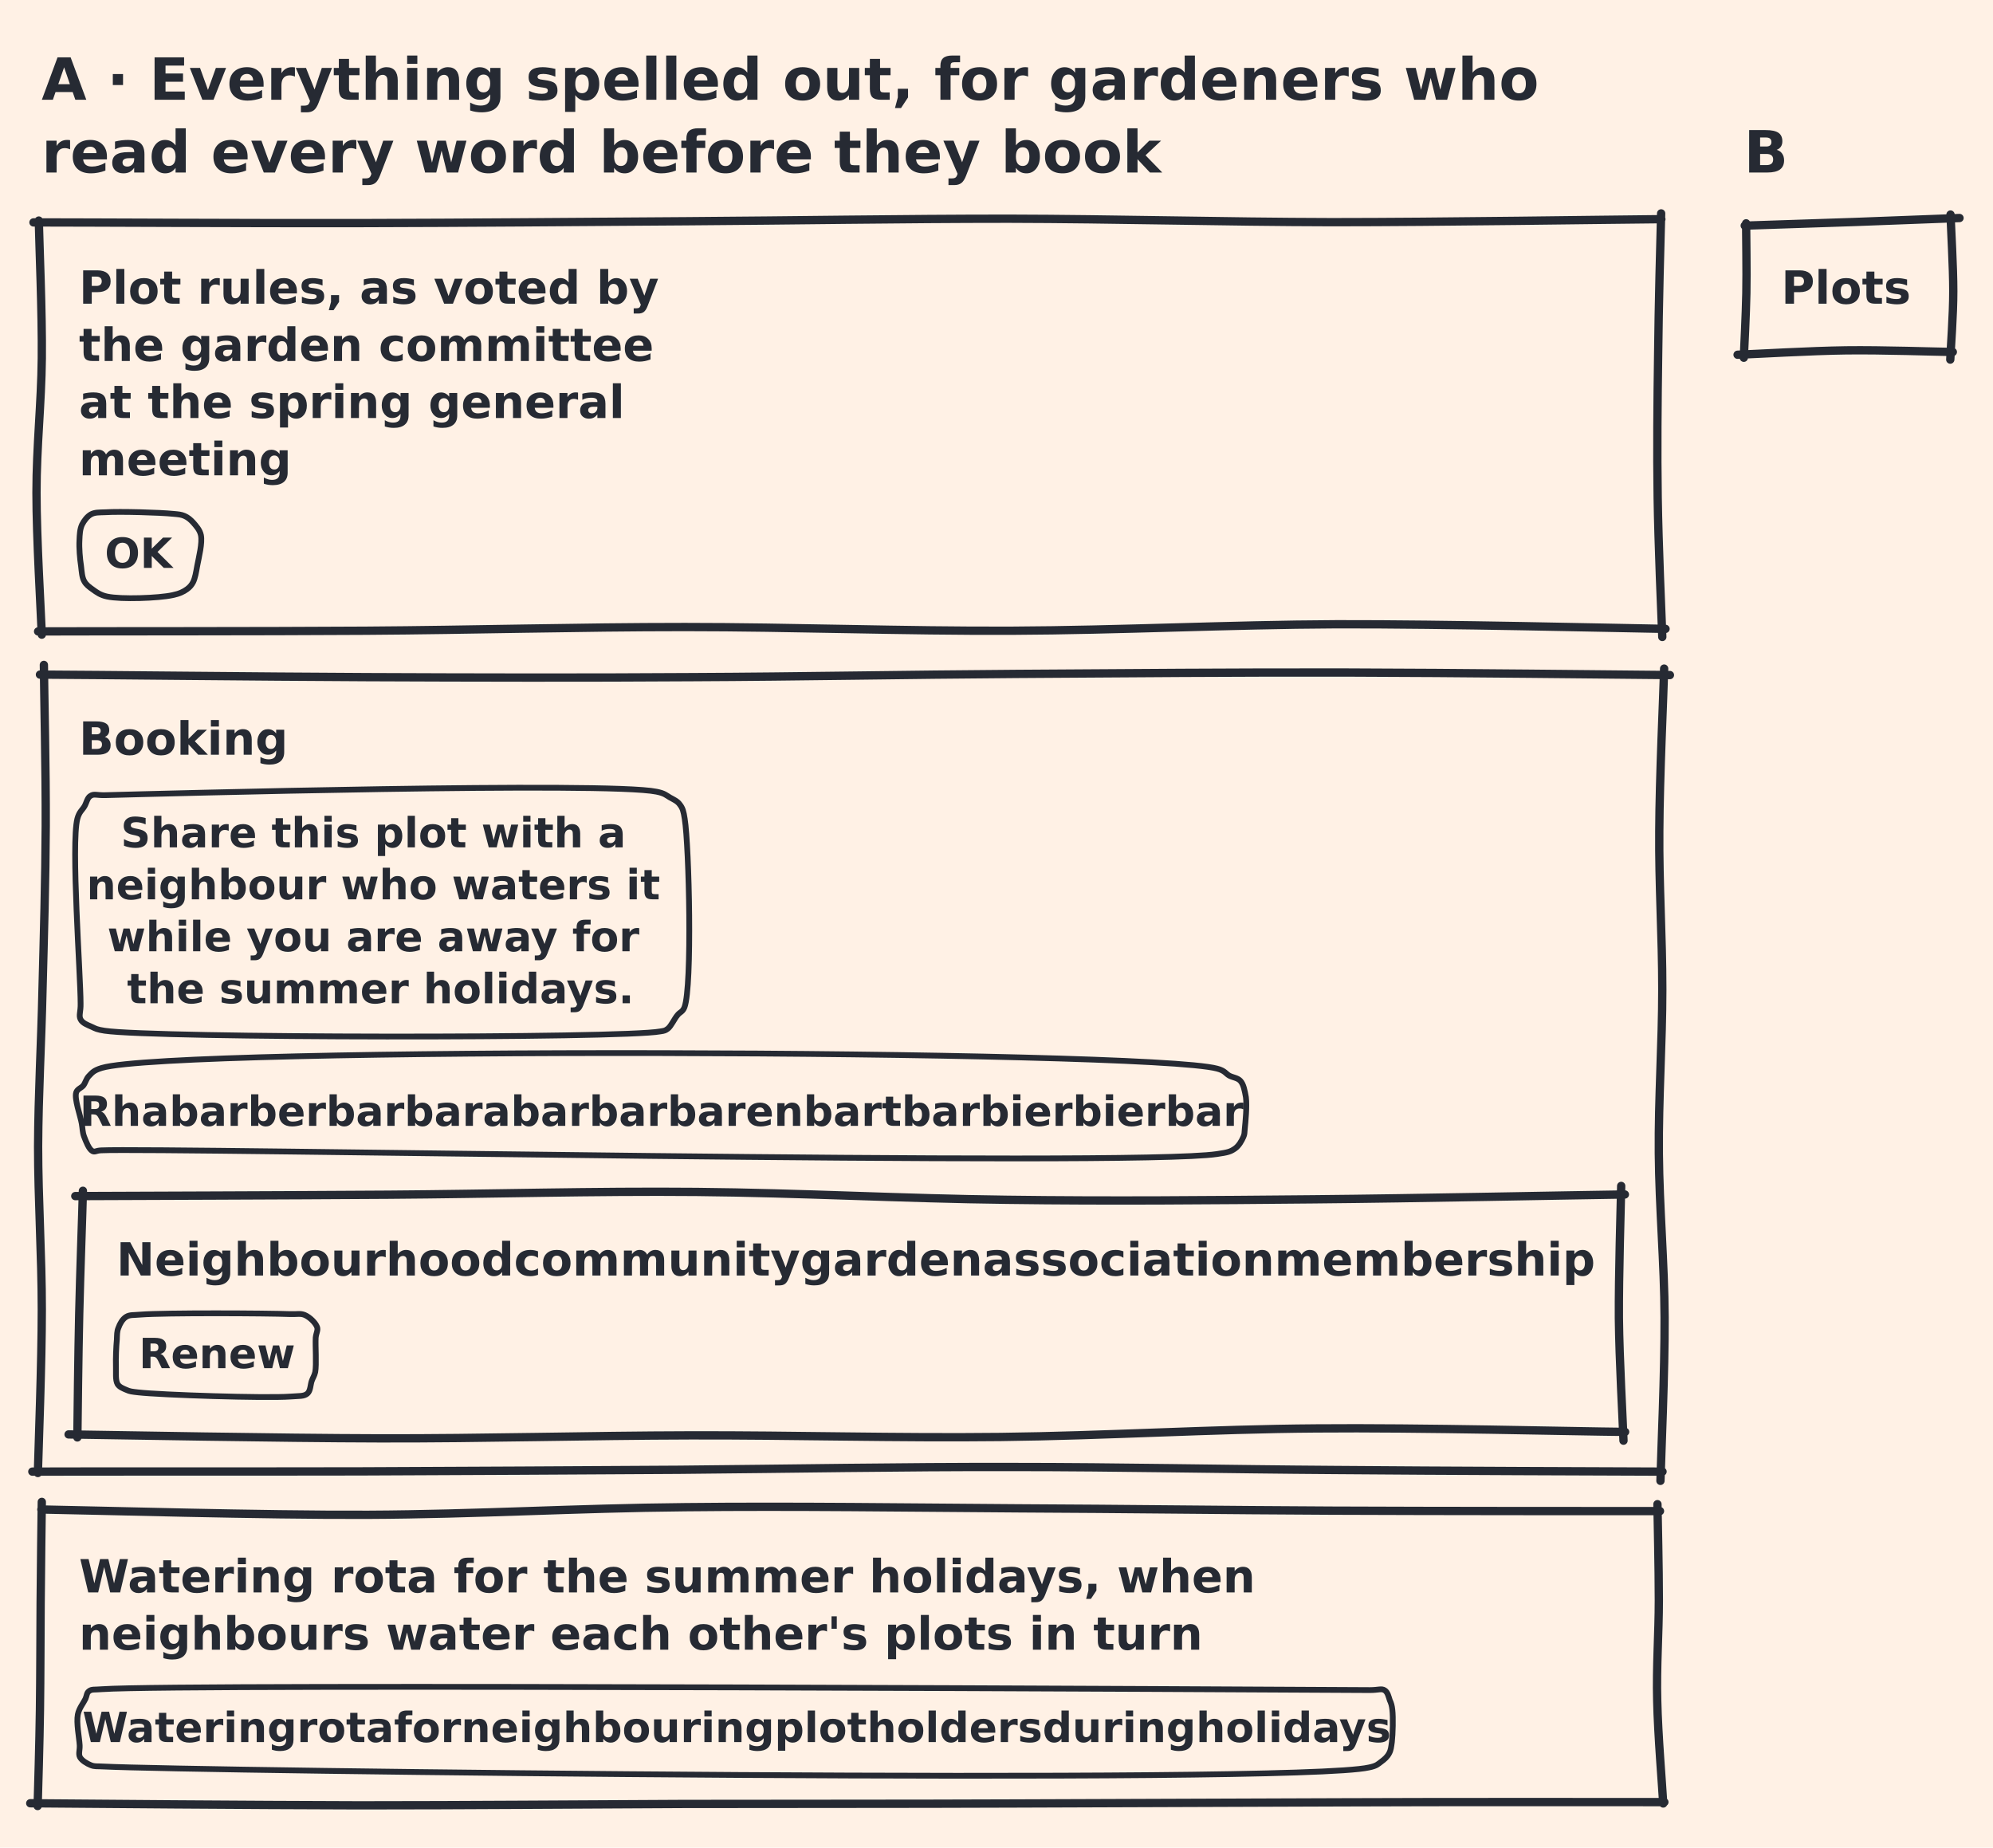
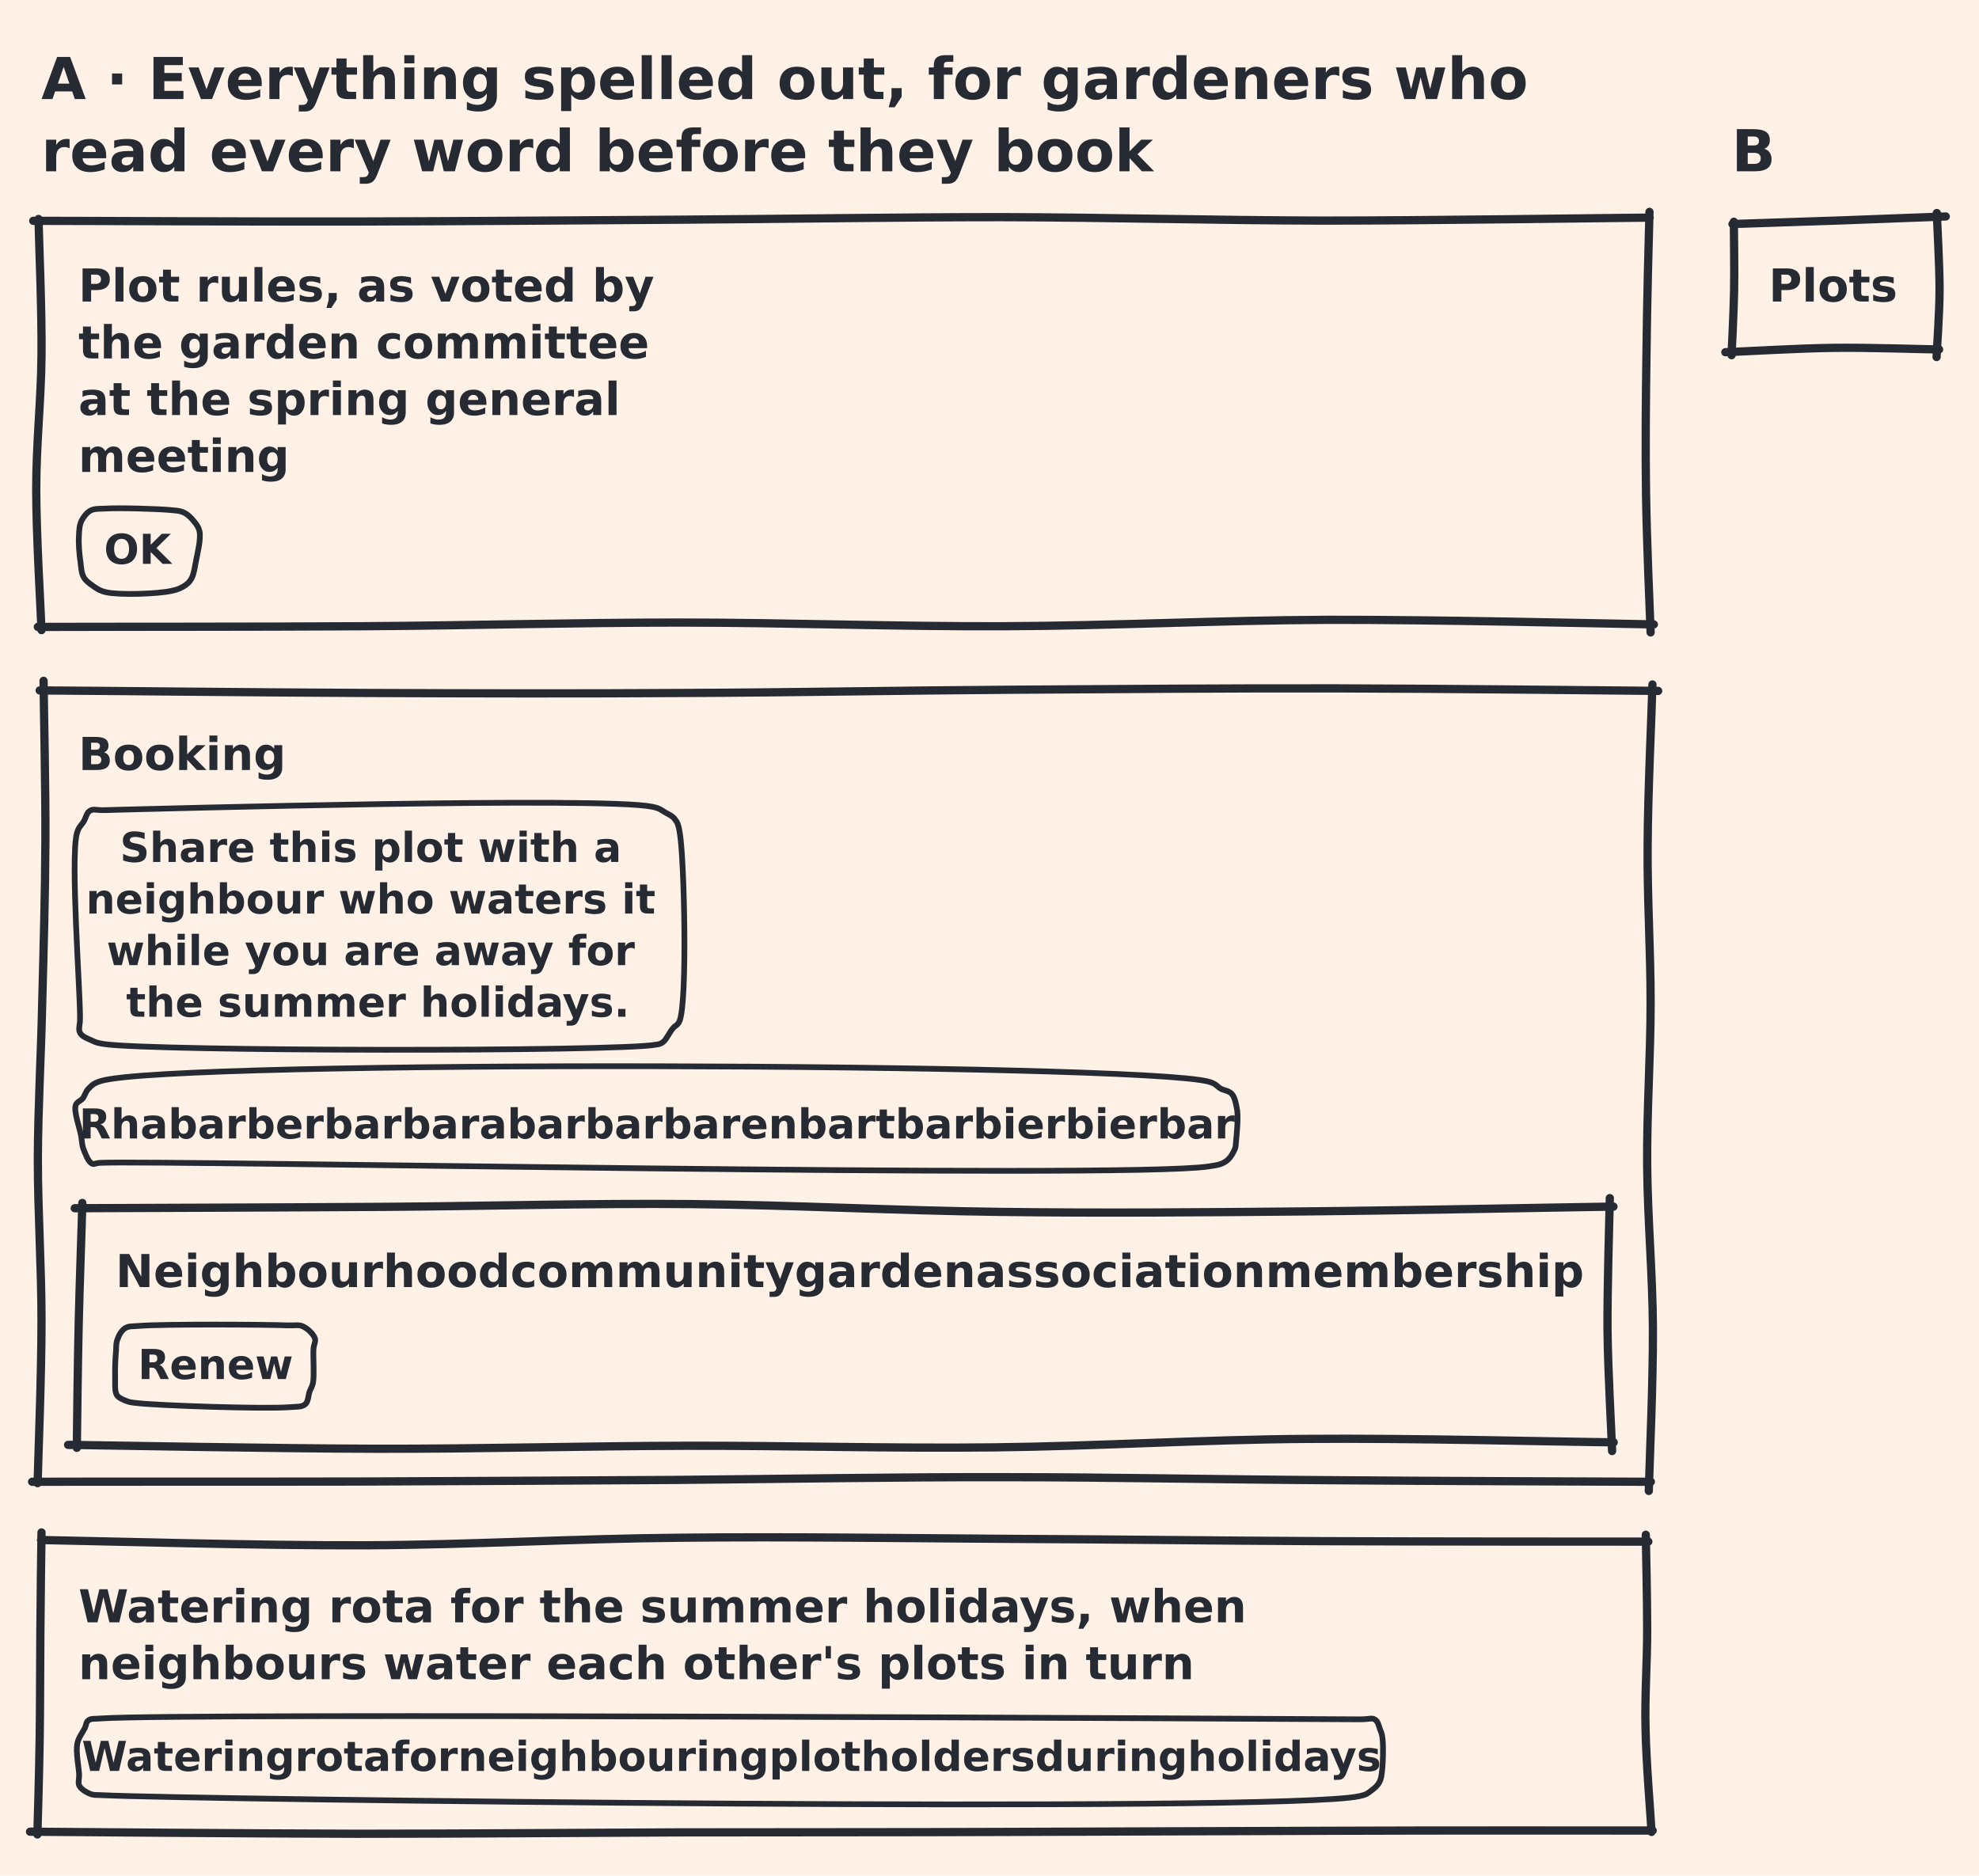
- <svg xmlns="http://www.w3.org/2000/svg" viewBox="-18.0 -96.0 863.0 800.0" width="863.0" height="800.0" role="img">
-   <rect x="-18.0" y="-96.0" width="863.0" height="800.0" fill="#fff1e5" />
+ <svg xmlns="http://www.w3.org/2000/svg" viewBox="-18.0 -96.0 863.0 818.0" width="863.0" height="818.0" role="img">
+   <rect x="-18.0" y="-96.0" width="863.0" height="818.0" fill="#fff1e5" />
  <g class="variant">
    <g class="place">
      <path d="M-3.5,0.3 C20.1,0.3 90.8,0.7 137.8,0.6 C184.9,0.5 232.1,0.1 279.0,-0.2 C325.8,-0.5 372.1,-1.3 418.8,-1.3 C465.4,-1.2 511.6,0.1 558.7,0.2 C605.8,0.2 677.6,-0.9 701.4,-1.1 M701.3,-3.6 C701.0,6.6 700.2,37.3 700.0,57.8 C699.7,78.3 699.5,99.1 699.8,119.4 C700.1,139.8 701.4,169.7 701.8,179.8 M703.2,176.3 C679.5,175.9 608.1,174.2 560.9,174.3 C513.7,174.5 467.2,176.9 420.1,177.1 C373.1,177.3 325.3,175.5 278.6,175.5 C232.0,175.5 187.0,176.8 140.3,177.1 C93.6,177.4 22.2,177.3 -1.5,177.4 M0.1,178.8 C-0.3,168.5 -2.2,137.2 -2.2,117.3 C-2.2,97.3 -0.1,78.8 0.1,59.2 C0.3,39.6 -1.0,9.5 -1.2,-0.5" fill="none" stroke="#262a33" stroke-width="3.6" stroke-linecap="round" stroke-linejoin="round" />
    </g>
    <g class="affordance">
      <path d="M16.4,137.9 C16.5,135.4 16.6,133.2 17.5,131.2 C18.4,129.4 19.8,127.6 21.4,126.7 C23.1,125.8 24.8,125.9 27.6,125.8 C33.8,125.4 51.5,125.9 57.1,126.5 C59.4,126.7 60.5,126.8 61.9,127.4 C63.3,128.0 64.5,129.0 65.6,130.2 C66.9,131.7 68.5,133.4 69.0,135.7 C69.7,139.1 68.1,145.3 67.4,149.0 C66.9,151.8 66.5,154.3 65.6,156.1 C64.9,157.4 64.2,158.2 63.0,159.1 C61.5,160.2 59.7,161.1 56.7,161.7 C50.8,163.0 34.4,163.6 28.4,162.3 C25.5,161.7 23.9,160.5 22.1,159.2 C20.7,158.2 19.3,157.2 18.5,155.7 C17.5,154.0 17.4,151.6 17.1,149.1 C16.6,145.9 16.2,141.2 16.4,137.9 Z" fill="none" stroke="#262a33" stroke-width="2.5" stroke-linecap="round" stroke-linejoin="round" />
    </g>
    <g class="place">
-       <path d="M-0.7,196.1 C23.0,196.2 94.1,197.0 141.1,197.2 C188.2,197.4 234.8,197.5 281.6,197.2 C328.4,197.0 374.7,196.1 422.0,195.8 C469.3,195.5 518.0,195.1 565.2,195.2 C612.4,195.3 681.8,196.1 705.1,196.3 M702.6,193.5 C702.3,205.2 700.6,240.6 700.5,263.7 C700.3,286.9 701.8,309.1 701.8,332.4 C701.8,355.7 700.1,379.7 700.3,403.4 C700.5,427.0 702.7,450.9 702.8,474.5 C702.9,498.2 701.3,533.4 701.0,545.2 M701.9,541.2 C678.2,541.1 607.1,540.9 560.1,540.5 C513.1,540.2 467.2,539.2 419.9,539.2 C372.6,539.1 323.2,540.0 276.2,540.4 C229.2,540.7 184.5,540.9 137.8,541.1 C91.1,541.2 19.6,541.1 -4.0,541.2 M-1.6,541.8 C-1.3,530.0 0.1,494.5 0.1,471.0 C0.1,447.4 -1.5,423.5 -1.5,400.4 C-1.4,377.4 -0.1,355.8 0.4,332.7 C1.0,309.5 1.7,285.1 1.8,261.6 C1.9,238.2 1.1,203.5 1.0,191.9" fill="none" stroke="#262a33" stroke-width="3.6" stroke-linecap="round" stroke-linejoin="round" />
+       <path d="M-0.7,205.1 C23.0,205.2 94.1,206.0 141.1,206.2 C188.2,206.4 234.8,206.5 281.6,206.2 C328.4,206.0 374.7,205.1 422.0,204.8 C469.3,204.5 518.0,204.1 565.2,204.2 C612.4,204.3 681.8,205.1 705.1,205.3 M702.6,202.5 C702.3,214.2 700.6,249.6 700.5,272.7 C700.3,295.9 701.8,318.1 701.8,341.4 C701.8,364.7 700.1,388.7 700.3,412.4 C700.5,436.0 702.7,459.9 702.8,483.5 C702.9,507.2 701.3,542.4 701.0,554.2 M701.9,550.2 C678.2,550.1 607.1,549.9 560.1,549.5 C513.1,549.2 467.2,548.2 419.9,548.2 C372.6,548.1 323.2,549.0 276.2,549.4 C229.2,549.7 184.5,549.9 137.8,550.1 C91.1,550.2 19.6,550.1 -4.0,550.2 M-1.6,550.8 C-1.3,539.0 0.1,503.5 0.1,480.0 C0.1,456.4 -1.5,432.5 -1.5,409.4 C-1.4,386.4 -0.1,364.8 0.4,341.7 C1.0,318.5 1.7,294.1 1.8,270.6 C1.9,247.2 1.1,212.5 1.0,200.9" fill="none" stroke="#262a33" stroke-width="3.6" stroke-linecap="round" stroke-linejoin="round" />
    </g>
    <g class="affordance">
-       <path d="M15.5,258.5 C16.3,255.5 17.6,254.8 18.6,253.1 C19.5,251.5 19.8,249.4 21.2,248.6 C22.7,247.6 23.9,248.4 27.6,248.3 C50.1,247.7 245.0,242.4 266.3,246.8 C269.8,247.5 270.4,248.3 272.1,249.3 C273.7,250.2 275.4,250.9 276.4,252.4 C277.6,253.9 278.0,255.3 278.5,258.6 C280.4,270.3 281.8,331.1 278.4,340.1 C277.6,342.2 276.4,342.2 275.4,343.5 C274.0,345.1 272.7,348.2 271.2,349.4 C270.1,350.2 269.9,350.3 267.9,350.6 C251.3,353.7 48.5,353.5 27.3,350.3 C24.0,349.8 23.4,349.4 21.7,348.6 C19.9,347.8 17.7,347.0 16.9,345.4 C16.0,343.7 17.0,342.1 16.9,338.5 C16.9,326.4 12.7,269.4 15.5,258.5 Z" fill="none" stroke="#262a33" stroke-width="2.5" stroke-linecap="round" stroke-linejoin="round" />
+       <path d="M15.5,267.5 C16.3,264.5 17.6,263.8 18.6,262.1 C19.5,260.5 19.8,258.4 21.2,257.6 C22.7,256.6 23.9,257.4 27.6,257.3 C50.1,256.7 245.0,251.4 266.3,255.8 C269.8,256.5 270.4,257.3 272.1,258.3 C273.7,259.2 275.4,259.9 276.4,261.4 C277.6,262.9 278.0,264.3 278.5,267.6 C280.4,279.3 281.8,340.1 278.4,349.1 C277.6,351.2 276.4,351.2 275.4,352.5 C274.0,354.1 272.7,357.2 271.2,358.4 C270.1,359.2 269.9,359.3 267.9,359.6 C251.3,362.7 48.5,362.5 27.3,359.3 C24.0,358.8 23.4,358.4 21.7,357.6 C19.9,356.8 17.7,356.0 16.9,354.4 C16.0,352.7 17.0,351.1 16.9,347.5 C16.9,335.4 12.7,278.4 15.5,267.5 Z" fill="none" stroke="#262a33" stroke-width="2.5" stroke-linecap="round" stroke-linejoin="round" />
    </g>
    <g class="affordance">
-       <path d="M15.0,377.0 C15.5,375.5 17.2,375.1 18.1,374.0 C19.0,372.8 19.3,371.2 20.4,370.0 C21.8,368.6 22.4,367.5 26.1,366.4 C57.4,357.1 478.4,358.5 509.0,366.7 C512.5,367.6 512.7,368.9 514.4,369.8 C516.0,370.6 517.9,370.7 519.1,372.0 C520.5,373.5 521.0,376.3 521.5,379.1 C522.0,382.9 521.3,389.9 521.0,392.9 C520.9,394.5 520.9,395.2 520.4,396.3 C519.7,397.9 518.5,400.1 516.8,401.3 C514.8,402.7 513.7,403.0 508.9,403.7 C472.6,409.2 51.9,400.9 25.8,402.1 C23.5,402.2 23.1,403.0 22.0,402.4 C20.5,401.6 19.2,398.2 18.4,396.1 C17.7,394.2 17.8,392.8 17.4,390.5 C16.8,387.0 14.1,379.8 15.0,377.0 Z" fill="none" stroke="#262a33" stroke-width="2.5" stroke-linecap="round" stroke-linejoin="round" />
+       <path d="M15.0,386.0 C15.5,384.5 17.2,384.1 18.1,383.0 C19.0,381.8 19.3,380.2 20.4,379.0 C21.8,377.6 22.4,376.5 26.1,375.4 C57.4,366.1 478.4,367.5 509.0,375.7 C512.5,376.6 512.7,377.9 514.4,378.8 C516.0,379.6 517.9,379.7 519.1,381.0 C520.5,382.5 521.0,385.3 521.5,388.1 C522.0,391.9 521.3,398.9 521.0,401.9 C520.9,403.5 520.9,404.2 520.4,405.3 C519.7,406.9 518.5,409.1 516.8,410.3 C514.8,411.7 513.7,412.0 508.9,412.7 C472.6,418.2 51.9,409.9 25.8,411.1 C23.5,411.2 23.1,412.0 22.0,411.4 C20.5,410.6 19.2,407.2 18.4,405.1 C17.7,403.2 17.8,401.8 17.4,399.5 C16.8,396.0 14.1,388.8 15.0,386.0 Z" fill="none" stroke="#262a33" stroke-width="2.5" stroke-linecap="round" stroke-linejoin="round" />
    </g>
    <g class="place">
-       <path d="M14.6,421.9 C37.2,421.8 105.4,421.6 150.2,421.3 C195.1,421.0 239.0,419.7 283.7,420.1 C328.3,420.5 373.6,423.0 418.1,423.5 C462.6,424.1 506.1,423.7 550.7,423.3 C595.3,422.9 663.1,421.5 685.6,421.2 M684.0,417.5 C683.8,427.1 682.9,456.3 683.0,474.7 C683.2,493.1 684.7,519.0 685.0,527.8 M685.7,524.0 C663.4,523.8 596.8,522.1 551.8,522.5 C506.7,522.8 460.4,525.7 415.3,526.2 C370.2,526.7 325.9,525.4 281.1,525.5 C236.3,525.6 191.4,526.9 146.5,526.8 C101.6,526.7 34.2,525.4 11.7,525.1 M15.5,526.4 C15.6,517.5 15.9,490.8 16.3,473.0 C16.7,455.2 17.7,428.5 17.9,419.6" fill="none" stroke="#262a33" stroke-width="3.6" stroke-linecap="round" stroke-linejoin="round" />
+       <path d="M14.6,430.9 C37.2,430.8 105.4,430.6 150.2,430.3 C195.1,430.0 239.0,428.7 283.7,429.1 C328.3,429.5 373.6,432.0 418.1,432.5 C462.6,433.1 506.1,432.7 550.7,432.3 C595.3,431.9 663.1,430.5 685.6,430.2 M684.0,426.5 C683.8,436.1 682.9,465.3 683.0,483.7 C683.2,502.1 684.7,528.0 685.0,536.8 M685.7,533.0 C663.4,532.8 596.8,531.1 551.8,531.5 C506.7,531.8 460.4,534.7 415.3,535.2 C370.2,535.7 325.9,534.4 281.1,534.5 C236.3,534.6 191.4,535.9 146.5,535.8 C101.6,535.7 34.2,534.4 11.7,534.1 M15.5,535.4 C15.6,526.5 15.9,499.8 16.3,482.0 C16.7,464.2 17.7,437.5 17.9,428.6" fill="none" stroke="#262a33" stroke-width="3.6" stroke-linecap="round" stroke-linejoin="round" />
    </g>
    <g class="affordance">
-       <path d="M32.6,484.0 C32.7,482.0 32.6,480.5 33.3,478.9 C33.9,477.2 35.0,475.2 36.6,474.2 C38.2,473.2 39.7,473.5 43.0,473.2 C53.3,472.4 97.3,472.6 107.6,473.0 C110.9,473.1 112.1,472.6 114.0,473.4 C116.1,474.3 118.6,476.7 119.3,478.6 C119.8,480.0 118.9,481.2 118.7,483.2 C118.5,486.8 119.1,494.8 118.5,498.1 C118.1,499.8 117.5,500.5 117.0,501.9 C116.4,503.5 116.5,506.2 115.1,507.4 C113.6,508.7 111.5,508.4 107.8,508.7 C96.8,509.5 51.5,508.0 41.9,506.9 C39.2,506.6 38.2,506.5 36.7,505.8 C35.3,505.2 33.7,504.6 32.9,503.3 C31.9,501.5 32.3,498.4 32.2,495.5 C32.1,492.1 32.3,487.1 32.6,484.0 Z" fill="none" stroke="#262a33" stroke-width="2.5" stroke-linecap="round" stroke-linejoin="round" />
+       <path d="M32.6,493.0 C32.7,491.0 32.6,489.5 33.3,487.9 C33.9,486.2 35.0,484.2 36.6,483.2 C38.2,482.2 39.7,482.5 43.0,482.2 C53.3,481.4 97.3,481.6 107.6,482.0 C110.9,482.1 112.1,481.6 114.0,482.4 C116.1,483.3 118.6,485.7 119.3,487.6 C119.8,489.0 118.9,490.2 118.7,492.2 C118.5,495.8 119.1,503.8 118.5,507.1 C118.1,508.8 117.5,509.5 117.0,510.9 C116.4,512.5 116.5,515.2 115.1,516.4 C113.6,517.7 111.5,517.4 107.8,517.7 C96.8,518.5 51.5,517.0 41.9,515.9 C39.2,515.6 38.2,515.5 36.7,514.8 C35.3,514.2 33.7,513.6 32.9,512.3 C31.9,510.5 32.3,507.4 32.2,504.5 C32.1,501.1 32.3,496.1 32.6,493.0 Z" fill="none" stroke="#262a33" stroke-width="2.5" stroke-linecap="round" stroke-linejoin="round" />
    </g>
    <g class="place">
-       <path d="M-0.1,557.6 C23.5,558.0 95.1,560.1 141.5,559.9 C188.0,559.7 231.9,557.0 278.7,556.6 C325.5,556.1 375.9,556.8 422.6,557.1 C469.2,557.3 512.1,557.9 558.5,558.1 C604.9,558.3 677.1,558.3 700.8,558.3 M699.7,555.3 C699.8,562.2 700.3,582.7 700.3,596.9 C700.3,611.1 699.2,625.8 699.6,640.4 C699.9,655.1 701.8,677.5 702.2,684.9 M702.7,684.3 C679.4,684.3 609.5,684.2 562.5,684.4 C515.6,684.5 468.3,684.8 420.8,684.9 C373.4,685.1 325.0,685.0 277.8,685.1 C230.6,685.3 184.7,685.7 137.6,685.7 C90.5,685.6 18.8,685.0 -4.9,684.8 M-1.7,686.0 C-1.5,679.1 -0.9,658.9 -0.7,644.2 C-0.5,629.6 -0.5,613.1 -0.4,598.1 C-0.3,583.1 0.0,561.6 0.1,554.3" fill="none" stroke="#262a33" stroke-width="3.6" stroke-linecap="round" stroke-linejoin="round" />
+       <path d="M-0.1,575.6 C23.5,576.0 95.1,578.1 141.5,577.9 C188.0,577.7 231.9,575.0 278.7,574.6 C325.5,574.1 375.9,574.8 422.6,575.1 C469.2,575.3 512.1,575.9 558.5,576.1 C604.9,576.3 677.1,576.3 700.8,576.3 M699.7,573.3 C699.8,580.2 700.3,600.7 700.3,614.9 C700.3,629.1 699.2,643.8 699.6,658.4 C699.9,673.1 701.8,695.5 702.2,702.9 M702.7,702.3 C679.4,702.3 609.5,702.2 562.5,702.4 C515.6,702.5 468.3,702.8 420.8,702.9 C373.4,703.1 325.0,703.0 277.8,703.1 C230.6,703.3 184.7,703.7 137.6,703.7 C90.5,703.6 18.8,703.0 -4.9,702.8 M-1.7,704.0 C-1.5,697.1 -0.9,676.9 -0.7,662.2 C-0.5,647.6 -0.5,631.1 -0.4,616.1 C-0.3,601.1 0.0,579.6 0.1,572.3" fill="none" stroke="#262a33" stroke-width="3.6" stroke-linecap="round" stroke-linejoin="round" />
    </g>
    <g class="affordance">
-       <path d="M15.7,646.4 C16.2,643.7 18.1,641.5 19.0,639.6 C19.6,638.3 19.5,637.0 20.5,636.3 C21.7,635.3 22.8,635.7 26.4,635.4 C60.9,633.0 539.4,635.6 575.2,635.8 C579.0,635.8 580.2,635.0 581.6,635.9 C582.9,636.7 583.3,638.7 583.8,640.2 C584.4,641.5 584.7,642.5 584.9,644.3 C585.3,647.6 585.1,654.9 584.7,658.3 C584.4,660.4 584.3,661.8 583.5,663.2 C582.8,664.6 581.5,665.8 580.1,666.8 C578.6,667.9 578.2,668.6 574.8,669.3 C542.3,676.7 61.3,670.7 27.1,668.9 C23.6,668.7 23.1,669.0 21.3,668.3 C19.6,667.6 17.4,666.3 16.6,664.8 C15.9,663.4 16.6,661.8 16.5,659.7 C16.3,656.3 15.0,650.0 15.7,646.4 Z" fill="none" stroke="#262a33" stroke-width="2.5" stroke-linecap="round" stroke-linejoin="round" />
+       <path d="M15.7,664.4 C16.2,661.7 18.1,659.5 19.0,657.6 C19.6,656.3 19.5,655.0 20.5,654.3 C21.7,653.3 22.8,653.7 26.4,653.4 C60.9,651.0 539.4,653.6 575.2,653.8 C579.0,653.8 580.2,653.0 581.6,653.9 C582.9,654.7 583.3,656.7 583.8,658.2 C584.4,659.5 584.7,660.5 584.9,662.3 C585.3,665.6 585.1,672.9 584.7,676.3 C584.4,678.4 584.3,679.8 583.5,681.2 C582.8,682.6 581.5,683.8 580.1,684.8 C578.6,685.9 578.2,686.6 574.8,687.3 C542.3,694.7 61.3,688.7 27.1,686.9 C23.6,686.7 23.1,687.0 21.3,686.3 C19.6,685.6 17.4,684.3 16.6,682.8 C15.9,681.4 16.6,679.8 16.5,677.7 C16.3,674.3 15.0,668.0 15.7,664.4 Z" fill="none" stroke="#262a33" stroke-width="2.5" stroke-linecap="round" stroke-linejoin="round" />
    </g>
  </g>
  <g class="variant">
    <g class="place">
      <path d="M737.5,1.7 C745.5,1.4 770.0,0.6 785.5,0.1 C801.0,-0.5 823.0,-1.3 830.5,-1.6 M826.6,-3.1 C826.8,2.5 827.8,19.6 827.8,30.1 C827.8,40.5 826.7,54.7 826.5,59.7 M827.6,56.4 C819.9,56.3 797.0,55.5 781.4,55.7 C765.9,55.9 742.3,57.3 734.4,57.6 M737.1,58.9 C737.3,54.3 738.0,40.7 738.2,31.0 C738.4,21.3 738.1,5.7 738.1,0.7" fill="none" stroke="#262a33" stroke-width="3.6" stroke-linecap="round" stroke-linejoin="round" />
    </g>
  </g>
  <g class="text">
    <text text-anchor="start" font-family="'Atkinson Hyperlegible Next', Avenir, 'Segoe UI', Seravek, Ubuntu, Calibri, 'DejaVu Sans', sans-serif" font-size="25.2" font-weight="700" fill="#262a33">
      <tspan x="0.0" y="-52.8">A · Everything spelled out, for gardeners who</tspan>
      <tspan x="0.0" y="-21.3">read every word before they book</tspan>
    </text>
    <text text-anchor="start" font-family="'Atkinson Hyperlegible Next', Avenir, 'Segoe UI', Seravek, Ubuntu, Calibri, 'DejaVu Sans', sans-serif" font-size="19.8" font-weight="700" fill="#262a33">
      <tspan x="16.2" y="35.5">Plot rules, as voted by</tspan>
      <tspan x="16.2" y="60.3">the garden committee</tspan>
      <tspan x="16.2" y="85.0">at the spring general</tspan>
      <tspan x="16.2" y="109.8">meeting</tspan>
    </text>
    <text text-anchor="middle" font-family="'Atkinson Hyperlegible Next', Avenir, 'Segoe UI', Seravek, Ubuntu, Calibri, 'DejaVu Sans', sans-serif" font-size="18.0" font-weight="600" fill="#262a33">
      <tspan x="42.0" y="149.9">OK</tspan>
    </text>
    <text text-anchor="start" font-family="'Atkinson Hyperlegible Next', Avenir, 'Segoe UI', Seravek, Ubuntu, Calibri, 'DejaVu Sans', sans-serif" font-size="19.8" font-weight="700" fill="#262a33">
-       <tspan x="16.2" y="230.8">Booking</tspan>
+       <tspan x="16.2" y="239.8">Booking</tspan>
    </text>
    <text text-anchor="middle" font-family="'Atkinson Hyperlegible Next', Avenir, 'Segoe UI', Seravek, Ubuntu, Calibri, 'DejaVu Sans', sans-serif" font-size="18.0" font-weight="600" fill="#262a33">
-       <tspan x="146.8" y="270.9">Share this plot with a</tspan>
-       <tspan x="146.8" y="293.4">neighbour who waters it</tspan>
-       <tspan x="146.8" y="315.9">while you are away for</tspan>
-       <tspan x="146.8" y="338.4">the summer holidays.</tspan>
+       <tspan x="146.8" y="279.9">Share this plot with a</tspan>
+       <tspan x="146.8" y="302.4">neighbour who waters it</tspan>
+       <tspan x="146.8" y="324.9">while you are away for</tspan>
+       <tspan x="146.8" y="347.4">the summer holidays.</tspan>
    </text>
    <text text-anchor="middle" font-family="'Atkinson Hyperlegible Next', Avenir, 'Segoe UI', Seravek, Ubuntu, Calibri, 'DejaVu Sans', sans-serif" font-size="18.0" font-weight="600" fill="#262a33">
-       <tspan x="268.5" y="391.5">Rhabarberbarbarabarbarbarenbartbarbierbierbar</tspan>
+       <tspan x="268.5" y="400.5">Rhabarberbarbarabarbarbarenbartbarbierbierbar</tspan>
    </text>
    <text text-anchor="start" font-family="'Atkinson Hyperlegible Next', Avenir, 'Segoe UI', Seravek, Ubuntu, Calibri, 'DejaVu Sans', sans-serif" font-size="19.8" font-weight="700" fill="#262a33">
-       <tspan x="32.4" y="456.3">Neighbourhoodcommunitygardenassociationmembership</tspan>
+       <tspan x="32.4" y="465.3">Neighbourhoodcommunitygardenassociationmembership</tspan>
    </text>
    <text text-anchor="middle" font-family="'Atkinson Hyperlegible Next', Avenir, 'Segoe UI', Seravek, Ubuntu, Calibri, 'DejaVu Sans', sans-serif" font-size="18.0" font-weight="600" fill="#262a33">
-       <tspan x="76.0" y="496.4">Renew</tspan>
+       <tspan x="76.0" y="505.4">Renew</tspan>
    </text>
    <text text-anchor="start" font-family="'Atkinson Hyperlegible Next', Avenir, 'Segoe UI', Seravek, Ubuntu, Calibri, 'DejaVu Sans', sans-serif" font-size="19.8" font-weight="700" fill="#262a33">
-       <tspan x="16.2" y="593.5">Watering rota for the summer holidays, when</tspan>
-       <tspan x="16.2" y="618.3">neighbours water each other's plots in turn</tspan>
+       <tspan x="16.2" y="611.5">Watering rota for the summer holidays, when</tspan>
+       <tspan x="16.2" y="636.3">neighbours water each other's plots in turn</tspan>
    </text>
    <text text-anchor="middle" font-family="'Atkinson Hyperlegible Next', Avenir, 'Segoe UI', Seravek, Ubuntu, Calibri, 'DejaVu Sans', sans-serif" font-size="18.0" font-weight="600" fill="#262a33">
-       <tspan x="301.0" y="658.3">Wateringrotaforneighbouringplotholdersduringholidays</tspan>
+       <tspan x="301.0" y="676.3">Wateringrotaforneighbouringplotholdersduringholidays</tspan>
    </text>
  </g>
  <g class="text">
    <text text-anchor="start" font-family="'Atkinson Hyperlegible Next', Avenir, 'Segoe UI', Seravek, Ubuntu, Calibri, 'DejaVu Sans', sans-serif" font-size="25.2" font-weight="700" fill="#262a33">
      <tspan x="737.1" y="-21.3">B</tspan>
    </text>
    <text text-anchor="start" font-family="'Atkinson Hyperlegible Next', Avenir, 'Segoe UI', Seravek, Ubuntu, Calibri, 'DejaVu Sans', sans-serif" font-size="19.8" font-weight="700" fill="#262a33">
      <tspan x="753.3" y="35.5">Plots</tspan>
    </text>
  </g>
</svg>
